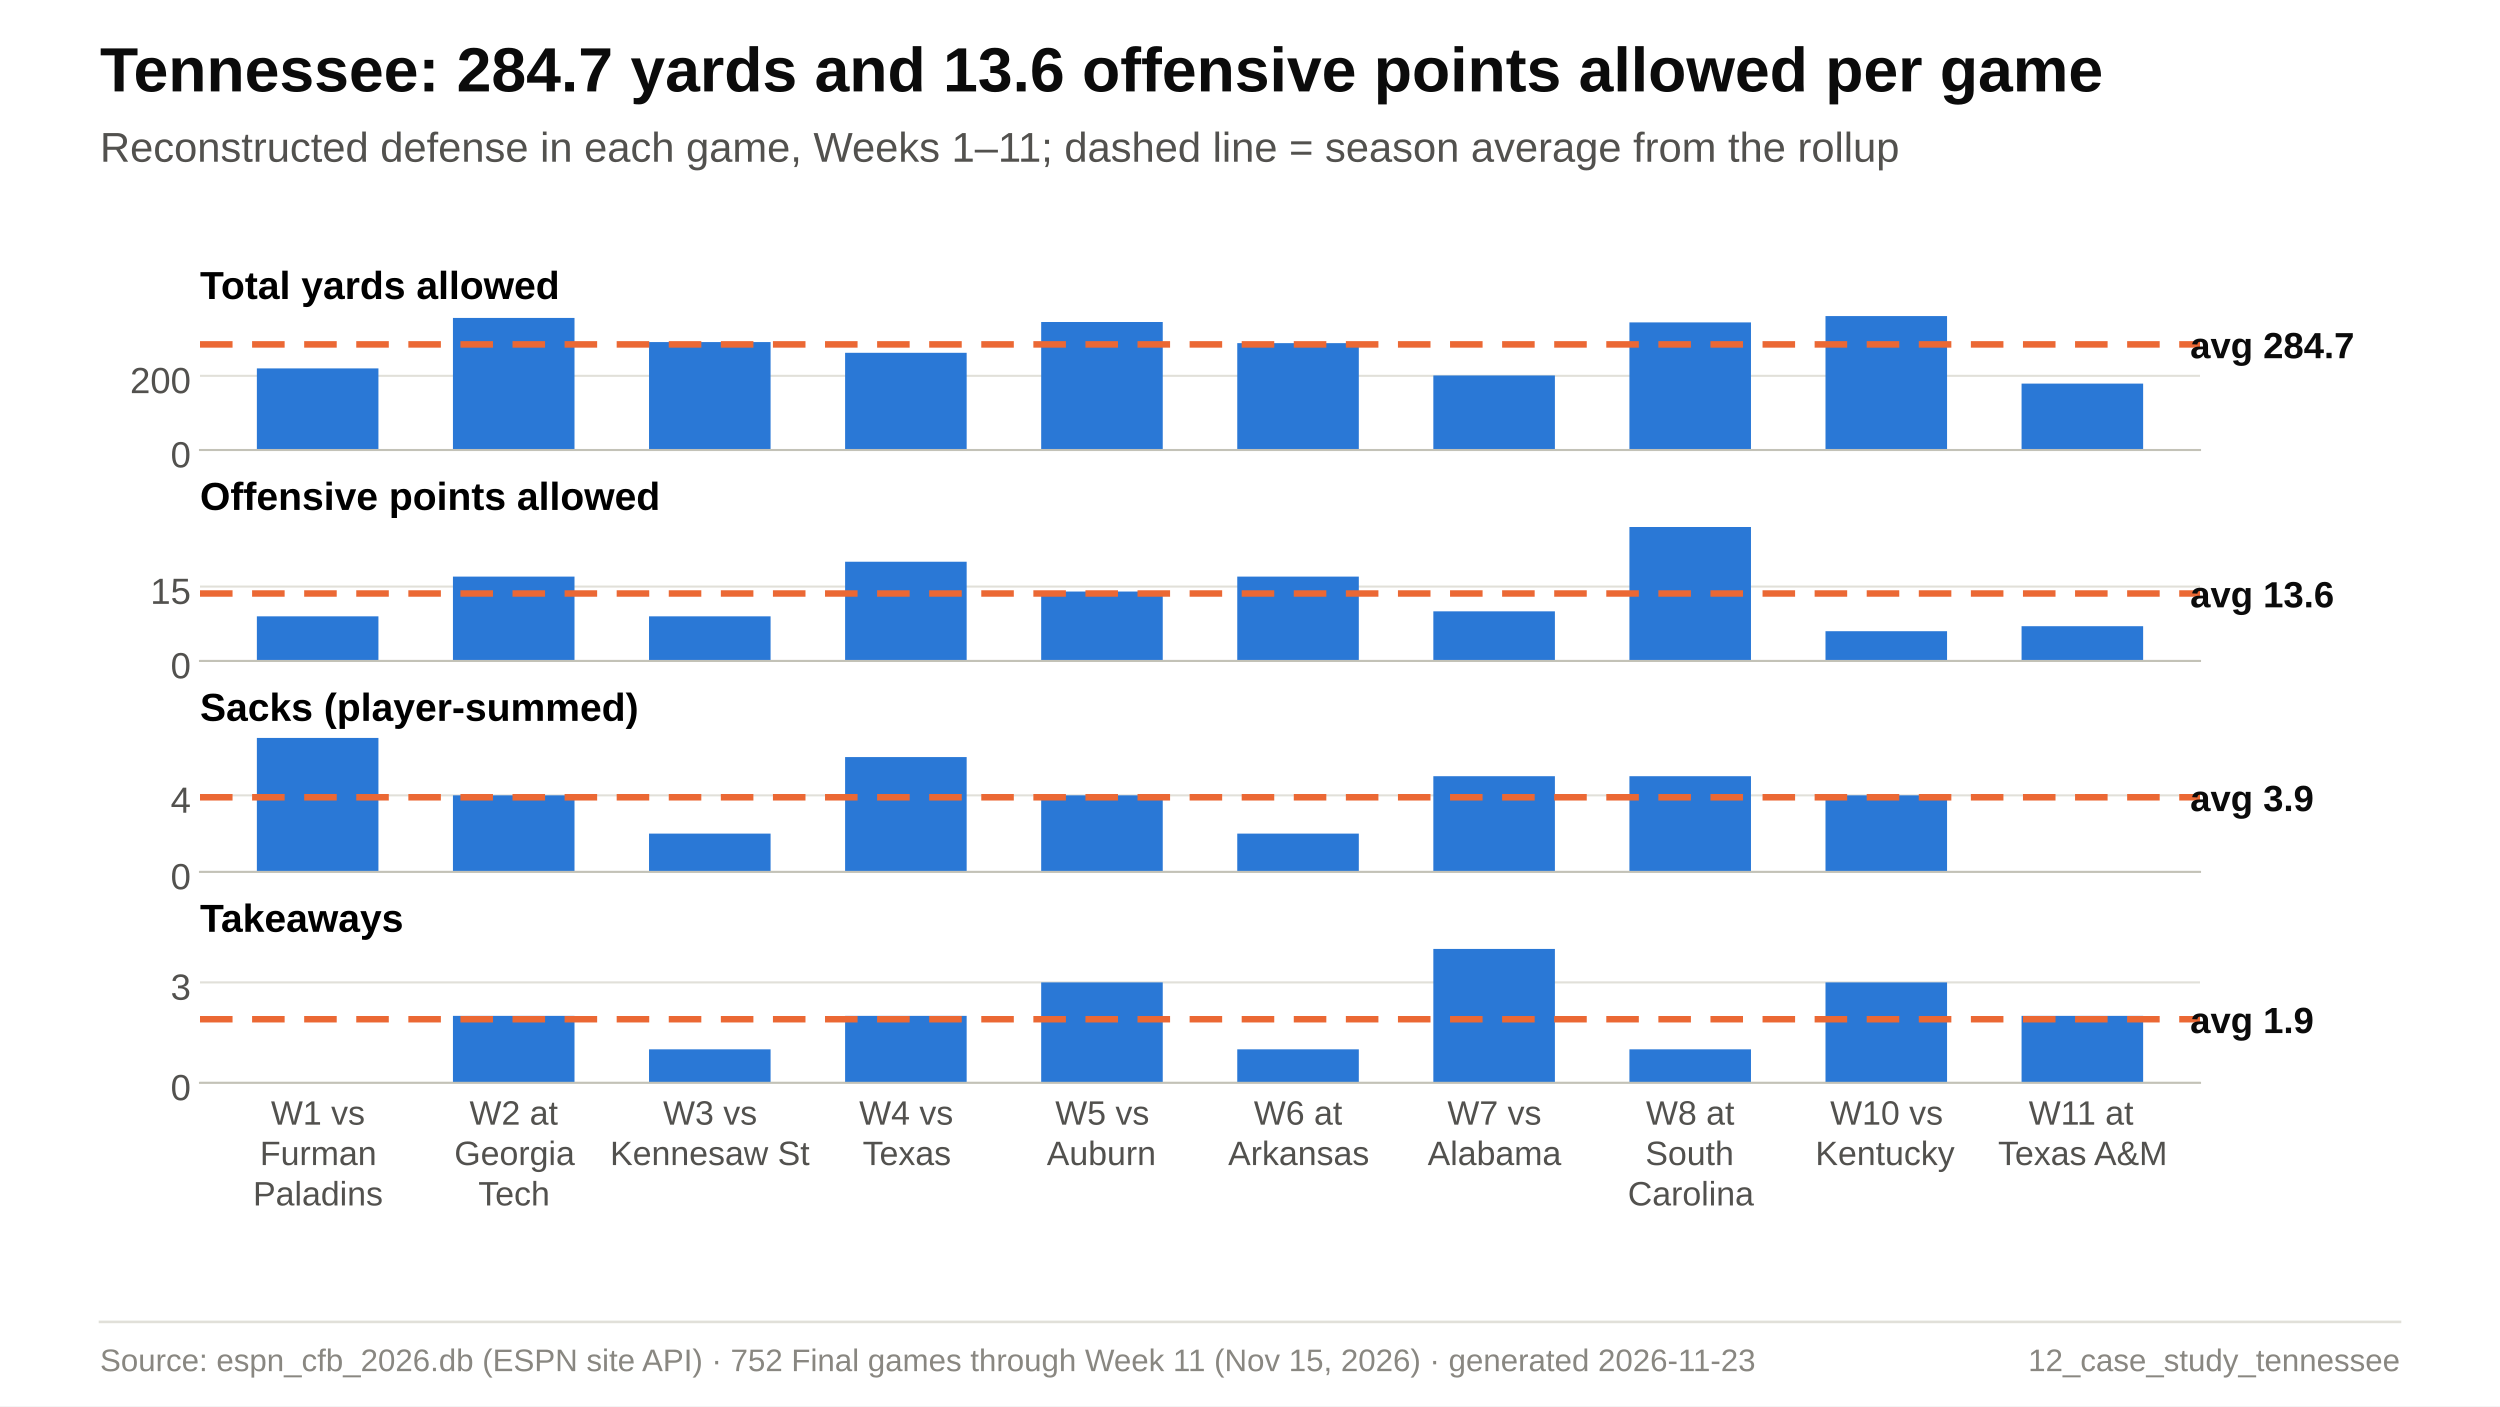
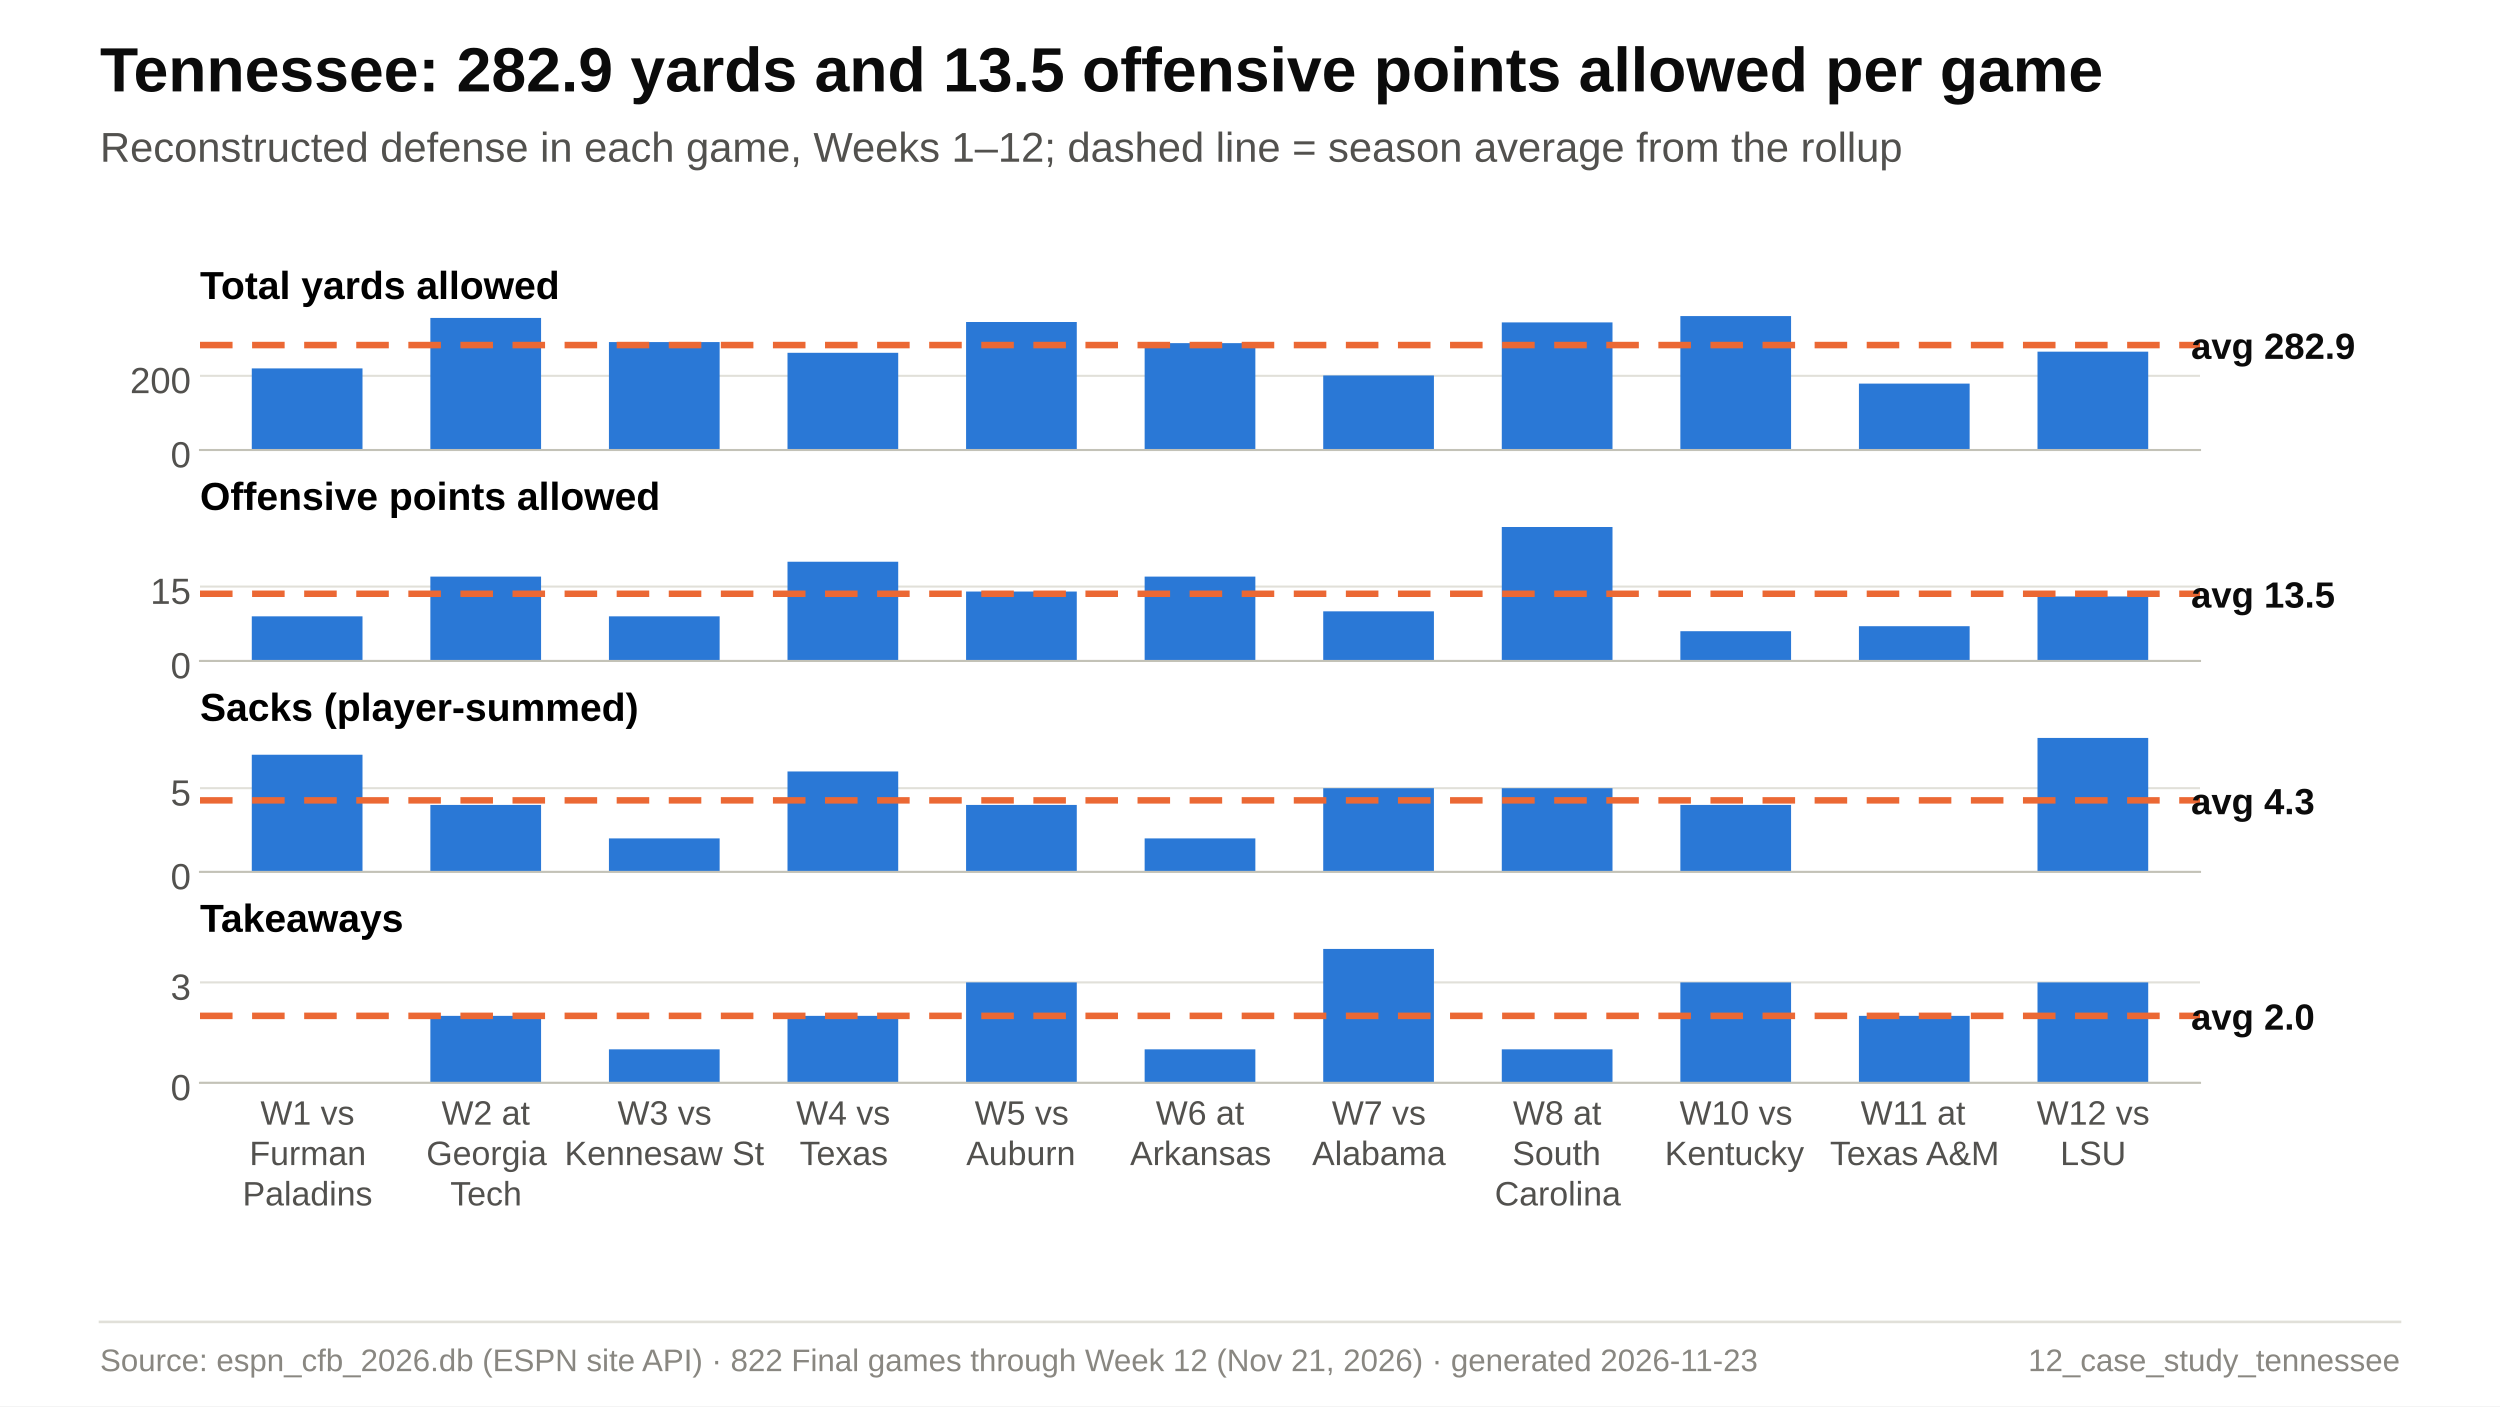
<svg xmlns="http://www.w3.org/2000/svg" width="959.976pt" height="540pt" viewBox="0 0 959.976 540" version="1.1">
  <defs>
    <style type="text/css">*{stroke-linejoin: round; stroke-linecap: butt}</style>
  </defs>
  <g id="figure_1">
    <g id="patch_1">
      <path d="M 0 540  L 959.976 540  L 959.976 0  L 0 0  z " style="fill: #ffffff" />
    </g>
    <g id="axes_1">
      <g id="patch_2">
        <path d="M 76.798 172.8  L 844.779 172.8  L 844.779 118.8  L 76.798 118.8  z " style="fill: #ffffff" />
      </g>
      <g id="matplotlib.axis_1">
        <g id="xtick_1">
          <g id="line2d_1" />
        </g>
        <g id="xtick_2">
          <g id="line2d_2" />
        </g>
        <g id="xtick_3">
          <g id="line2d_3" />
        </g>
        <g id="xtick_4">
          <g id="line2d_4" />
        </g>
        <g id="xtick_5">
          <g id="line2d_5" />
        </g>
        <g id="xtick_6">
          <g id="line2d_6" />
        </g>
        <g id="xtick_7">
          <g id="line2d_7" />
        </g>
        <g id="xtick_8">
          <g id="line2d_8" />
        </g>
        <g id="xtick_9">
          <g id="line2d_9" />
        </g>
        <g id="xtick_10">
          <g id="line2d_10" />
        </g>
+         <g id="xtick_11">
+           <g id="line2d_11" />
+         </g>
      </g>
      <g id="matplotlib.axis_2">
        <g id="ytick_1">
-           <g id="line2d_11">
-             <path d="M 76.798 172.8  L 844.779 172.8  " clip-path="url(#p371d7e4e69)" style="fill: none; stroke: #e1e0d9; stroke-width: 0.8; stroke-linecap: square" />
-           </g>
-           <g id="line2d_12" />
+           <g id="line2d_12">
+             <path d="M 76.798 172.8  L 844.779 172.8  " clip-path="url(#p2b6774855f)" style="fill: none; stroke: #e1e0d9; stroke-width: 0.8; stroke-linecap: square" />
+           </g>
+           <g id="line2d_13" />
          <g id="text_1">
            <text style="font-size: 14px; font-family: 'Helvetica Neue', 'Arial', 'DejaVu Sans'; text-anchor: end; fill: #52514e" x="73.298" y="179.464" transform="rotate(-0 73.29808 179.464)">0</text>
          </g>
        </g>
        <g id="ytick_2">
-           <g id="line2d_13">
-             <path d="M 76.798 144.308  L 844.779 144.308  " clip-path="url(#p371d7e4e69)" style="fill: none; stroke: #e1e0d9; stroke-width: 0.8; stroke-linecap: square" />
-           </g>
-           <g id="line2d_14" />
+           <g id="line2d_14">
+             <path d="M 76.798 144.308  L 844.779 144.308  " clip-path="url(#p2b6774855f)" style="fill: none; stroke: #e1e0d9; stroke-width: 0.8; stroke-linecap: square" />
+           </g>
+           <g id="line2d_15" />
          <g id="text_2">
            <text style="font-size: 14px; font-family: 'Helvetica Neue', 'Arial', 'DejaVu Sans'; text-anchor: end; fill: #52514e" x="73.298" y="150.972" transform="rotate(-0 73.29808 150.9717)">200</text>
          </g>
        </g>
      </g>
      <g id="patch_3">
-         <path d="M 98.633 172.8  L 145.314 172.8  L 145.314 141.458  L 98.633 141.458  z " clip-path="url(#p371d7e4e69)" style="fill: #2a78d6" />
+         <path d="M 96.683 172.8  L 139.197 172.8  L 139.197 141.458  L 96.683 141.458  z " clip-path="url(#p2b6774855f)" style="fill: #2a78d6" />
      </g>
      <g id="patch_4">
-         <path d="M 173.925 172.8  L 220.606 172.8  L 220.606 122.084  L 173.925 122.084  z " clip-path="url(#p371d7e4e69)" style="fill: #2a78d6" />
+         <path d="M 165.253 172.8  L 207.766 172.8  L 207.766 122.084  L 165.253 122.084  z " clip-path="url(#p2b6774855f)" style="fill: #2a78d6" />
      </g>
      <g id="patch_5">
-         <path d="M 249.217 172.8  L 295.898 172.8  L 295.898 131.344  L 249.217 131.344  z " clip-path="url(#p371d7e4e69)" style="fill: #2a78d6" />
+         <path d="M 233.823 172.8  L 276.336 172.8  L 276.336 131.344  L 233.823 131.344  z " clip-path="url(#p2b6774855f)" style="fill: #2a78d6" />
      </g>
      <g id="patch_6">
-         <path d="M 324.51 172.8  L 371.191 172.8  L 371.191 135.475  L 324.51 135.475  z " clip-path="url(#p371d7e4e69)" style="fill: #2a78d6" />
+         <path d="M 302.392 172.8  L 344.906 172.8  L 344.906 135.475  L 302.392 135.475  z " clip-path="url(#p2b6774855f)" style="fill: #2a78d6" />
      </g>
      <g id="patch_7">
-         <path d="M 399.802 172.8  L 446.483 172.8  L 446.483 123.651  L 399.802 123.651  z " clip-path="url(#p371d7e4e69)" style="fill: #2a78d6" />
+         <path d="M 370.962 172.8  L 413.475 172.8  L 413.475 123.651  L 370.962 123.651  z " clip-path="url(#p2b6774855f)" style="fill: #2a78d6" />
      </g>
      <g id="patch_8">
-         <path d="M 475.094 172.8  L 521.775 172.8  L 521.775 131.771  L 475.094 131.771  z " clip-path="url(#p371d7e4e69)" style="fill: #2a78d6" />
+         <path d="M 439.532 172.8  L 482.045 172.8  L 482.045 131.771  L 439.532 131.771  z " clip-path="url(#p2b6774855f)" style="fill: #2a78d6" />
      </g>
      <g id="patch_9">
-         <path d="M 550.386 172.8  L 597.067 172.8  L 597.067 144.165  L 550.386 144.165  z " clip-path="url(#p371d7e4e69)" style="fill: #2a78d6" />
+         <path d="M 508.102 172.8  L 550.615 172.8  L 550.615 144.165  L 508.102 144.165  z " clip-path="url(#p2b6774855f)" style="fill: #2a78d6" />
      </g>
      <g id="patch_10">
-         <path d="M 625.678 172.8  L 672.36 172.8  L 672.36 123.793  L 625.678 123.793  z " clip-path="url(#p371d7e4e69)" style="fill: #2a78d6" />
+         <path d="M 576.671 172.8  L 619.185 172.8  L 619.185 123.793  L 576.671 123.793  z " clip-path="url(#p2b6774855f)" style="fill: #2a78d6" />
      </g>
      <g id="patch_11">
-         <path d="M 700.971 172.8  L 747.652 172.8  L 747.652 121.371  L 700.971 121.371  z " clip-path="url(#p371d7e4e69)" style="fill: #2a78d6" />
+         <path d="M 645.241 172.8  L 687.754 172.8  L 687.754 121.371  L 645.241 121.371  z " clip-path="url(#p2b6774855f)" style="fill: #2a78d6" />
      </g>
      <g id="patch_12">
-         <path d="M 776.263 172.8  L 822.944 172.8  L 822.944 147.299  L 776.263 147.299  z " clip-path="url(#p371d7e4e69)" style="fill: #2a78d6" />
-       </g>
-       <g id="line2d_15">
-         <path d="M 76.798 132.241  L 844.779 132.241  " clip-path="url(#p371d7e4e69)" style="fill: none; stroke-dasharray: 12.5,7.5; stroke-dashoffset: 0; stroke: #eb6834; stroke-width: 2.5" />
+         <path d="M 713.811 172.8  L 756.324 172.8  L 756.324 147.299  L 713.811 147.299  z " clip-path="url(#p2b6774855f)" style="fill: #2a78d6" />
      </g>
      <g id="patch_13">
+         <path d="M 782.38 172.8  L 824.894 172.8  L 824.894 135.048  L 782.38 135.048  z " clip-path="url(#p2b6774855f)" style="fill: #2a78d6" />
+       </g>
+       <g id="line2d_16">
+         <path d="M 76.798 132.496  L 844.779 132.496  " clip-path="url(#p2b6774855f)" style="fill: none; stroke-dasharray: 12.5,7.5; stroke-dashoffset: 0; stroke: #eb6834; stroke-width: 2.5" />
+       </g>
+       <g id="patch_14">
        <path d="M 76.798 172.8  L 844.779 172.8  " style="fill: none; stroke: #c3c2b7; stroke-width: 0.8; stroke-linejoin: miter; stroke-linecap: square" />
      </g>
      <g id="text_3">
-         <text style="font-weight: 700; font-size: 14px; font-family: 'Helvetica Neue', 'Arial', 'DejaVu Sans'; text-anchor: start; fill: #0b0b0b" x="841.014" y="137.547" transform="rotate(-0 841.0143 137.5472)">avg 284.7</text>
+         <text style="font-weight: 700; font-size: 14px; font-family: 'Helvetica Neue', 'Arial', 'DejaVu Sans'; text-anchor: start; fill: #0b0b0b" x="841.35" y="137.802" transform="rotate(-0 841.3504 137.8024)">avg 282.9</text>
      </g>
      <g id="text_4">
        <text style="font-weight: 700; font-size: 15px; font-family: 'Helvetica Neue', 'Arial', 'DejaVu Sans'; text-anchor: start" x="76.798" y="114.8" transform="rotate(-0 76.79808 114.8)">Total yards allowed</text>
      </g>
    </g>
    <g id="axes_2">
-       <g id="patch_14">
+       <g id="patch_15">
        <path d="M 76.798 253.8  L 844.779 253.8  L 844.779 199.8  L 76.798 199.8  z " style="fill: #ffffff" />
      </g>
      <g id="matplotlib.axis_3">
-         <g id="xtick_11">
-           <g id="line2d_16" />
-         </g>
        <g id="xtick_12">
          <g id="line2d_17" />
        </g>
        <g id="xtick_13">
          <g id="line2d_18" />
        </g>
        <g id="xtick_14">
          <g id="line2d_19" />
        </g>
        <g id="xtick_15">
          <g id="line2d_20" />
        </g>
        <g id="xtick_16">
          <g id="line2d_21" />
        </g>
        <g id="xtick_17">
          <g id="line2d_22" />
        </g>
        <g id="xtick_18">
          <g id="line2d_23" />
        </g>
        <g id="xtick_19">
          <g id="line2d_24" />
        </g>
        <g id="xtick_20">
          <g id="line2d_25" />
        </g>
+         <g id="xtick_21">
+           <g id="line2d_26" />
+         </g>
+         <g id="xtick_22">
+           <g id="line2d_27" />
+         </g>
      </g>
      <g id="matplotlib.axis_4">
        <g id="ytick_3">
-           <g id="line2d_26">
-             <path d="M 76.798 253.8  L 844.779 253.8  " clip-path="url(#p34b86585e0)" style="fill: none; stroke: #e1e0d9; stroke-width: 0.8; stroke-linecap: square" />
-           </g>
-           <g id="line2d_27" />
+           <g id="line2d_28">
+             <path d="M 76.798 253.8  L 844.779 253.8  " clip-path="url(#pd67025d50e)" style="fill: none; stroke: #e1e0d9; stroke-width: 0.8; stroke-linecap: square" />
+           </g>
+           <g id="line2d_29" />
          <g id="text_5">
            <text style="font-size: 14px; font-family: 'Helvetica Neue', 'Arial', 'DejaVu Sans'; text-anchor: end; fill: #52514e" x="73.298" y="260.464" transform="rotate(-0 73.29808 260.464)">0</text>
          </g>
        </g>
        <g id="ytick_4">
-           <g id="line2d_28">
-             <path d="M 76.798 225.229  L 844.779 225.229  " clip-path="url(#p34b86585e0)" style="fill: none; stroke: #e1e0d9; stroke-width: 0.8; stroke-linecap: square" />
-           </g>
-           <g id="line2d_29" />
+           <g id="line2d_30">
+             <path d="M 76.798 225.229  L 844.779 225.229  " clip-path="url(#pd67025d50e)" style="fill: none; stroke: #e1e0d9; stroke-width: 0.8; stroke-linecap: square" />
+           </g>
+           <g id="line2d_31" />
          <g id="text_6">
            <text style="font-size: 14px; font-family: 'Helvetica Neue', 'Arial', 'DejaVu Sans'; text-anchor: end; fill: #52514e" x="73.298" y="231.893" transform="rotate(-0 73.29808 231.8926)">15</text>
          </g>
        </g>
      </g>
-       <g id="patch_15">
-         <path d="M 98.633 253.8  L 145.314 253.8  L 145.314 236.657  L 98.633 236.657  z " clip-path="url(#p34b86585e0)" style="fill: #2a78d6" />
-       </g>
      <g id="patch_16">
-         <path d="M 173.925 253.8  L 220.606 253.8  L 220.606 221.419  L 173.925 221.419  z " clip-path="url(#p34b86585e0)" style="fill: #2a78d6" />
+         <path d="M 96.683 253.8  L 139.197 253.8  L 139.197 236.657  L 96.683 236.657  z " clip-path="url(#pd67025d50e)" style="fill: #2a78d6" />
      </g>
      <g id="patch_17">
-         <path d="M 249.217 253.8  L 295.898 253.8  L 295.898 236.657  L 249.217 236.657  z " clip-path="url(#p34b86585e0)" style="fill: #2a78d6" />
+         <path d="M 165.253 253.8  L 207.766 253.8  L 207.766 221.419  L 165.253 221.419  z " clip-path="url(#pd67025d50e)" style="fill: #2a78d6" />
      </g>
      <g id="patch_18">
-         <path d="M 324.51 253.8  L 371.191 253.8  L 371.191 215.705  L 324.51 215.705  z " clip-path="url(#p34b86585e0)" style="fill: #2a78d6" />
+         <path d="M 233.823 253.8  L 276.336 253.8  L 276.336 236.657  L 233.823 236.657  z " clip-path="url(#pd67025d50e)" style="fill: #2a78d6" />
      </g>
      <g id="patch_19">
-         <path d="M 399.802 253.8  L 446.483 253.8  L 446.483 227.133  L 399.802 227.133  z " clip-path="url(#p34b86585e0)" style="fill: #2a78d6" />
+         <path d="M 302.392 253.8  L 344.906 253.8  L 344.906 215.705  L 302.392 215.705  z " clip-path="url(#pd67025d50e)" style="fill: #2a78d6" />
      </g>
      <g id="patch_20">
-         <path d="M 475.094 253.8  L 521.775 253.8  L 521.775 221.419  L 475.094 221.419  z " clip-path="url(#p34b86585e0)" style="fill: #2a78d6" />
+         <path d="M 370.962 253.8  L 413.475 253.8  L 413.475 227.133  L 370.962 227.133  z " clip-path="url(#pd67025d50e)" style="fill: #2a78d6" />
      </g>
      <g id="patch_21">
-         <path d="M 550.386 253.8  L 597.067 253.8  L 597.067 234.752  L 550.386 234.752  z " clip-path="url(#p34b86585e0)" style="fill: #2a78d6" />
+         <path d="M 439.532 253.8  L 482.045 253.8  L 482.045 221.419  L 439.532 221.419  z " clip-path="url(#pd67025d50e)" style="fill: #2a78d6" />
      </g>
      <g id="patch_22">
-         <path d="M 625.678 253.8  L 672.36 253.8  L 672.36 202.371  L 625.678 202.371  z " clip-path="url(#p34b86585e0)" style="fill: #2a78d6" />
+         <path d="M 508.102 253.8  L 550.615 253.8  L 550.615 234.752  L 508.102 234.752  z " clip-path="url(#pd67025d50e)" style="fill: #2a78d6" />
      </g>
      <g id="patch_23">
-         <path d="M 700.971 253.8  L 747.652 253.8  L 747.652 242.371  L 700.971 242.371  z " clip-path="url(#p34b86585e0)" style="fill: #2a78d6" />
+         <path d="M 576.671 253.8  L 619.185 253.8  L 619.185 202.371  L 576.671 202.371  z " clip-path="url(#pd67025d50e)" style="fill: #2a78d6" />
      </g>
      <g id="patch_24">
-         <path d="M 776.263 253.8  L 822.944 253.8  L 822.944 240.467  L 776.263 240.467  z " clip-path="url(#p34b86585e0)" style="fill: #2a78d6" />
-       </g>
-       <g id="line2d_30">
-         <path d="M 76.798 227.895  L 844.779 227.895  " clip-path="url(#p34b86585e0)" style="fill: none; stroke-dasharray: 12.5,7.5; stroke-dashoffset: 0; stroke: #eb6834; stroke-width: 2.5" />
+         <path d="M 645.241 253.8  L 687.754 253.8  L 687.754 242.371  L 645.241 242.371  z " clip-path="url(#pd67025d50e)" style="fill: #2a78d6" />
      </g>
      <g id="patch_25">
+         <path d="M 713.811 253.8  L 756.324 253.8  L 756.324 240.467  L 713.811 240.467  z " clip-path="url(#pd67025d50e)" style="fill: #2a78d6" />
+       </g>
+       <g id="patch_26">
+         <path d="M 782.38 253.8  L 824.894 253.8  L 824.894 229.038  L 782.38 229.038  z " clip-path="url(#pd67025d50e)" style="fill: #2a78d6" />
+       </g>
+       <g id="line2d_32">
+         <path d="M 76.798 227.999  L 844.779 227.999  " clip-path="url(#pd67025d50e)" style="fill: none; stroke-dasharray: 12.5,7.5; stroke-dashoffset: 0; stroke: #eb6834; stroke-width: 2.5" />
+       </g>
+       <g id="patch_27">
        <path d="M 76.798 253.8  L 844.779 253.8  " style="fill: none; stroke: #c3c2b7; stroke-width: 0.8; stroke-linejoin: miter; stroke-linecap: square" />
      </g>
      <g id="text_7">
-         <text style="font-weight: 700; font-size: 14px; font-family: 'Helvetica Neue', 'Arial', 'DejaVu Sans'; text-anchor: start; fill: #0b0b0b" x="841.014" y="233.201" transform="rotate(-0 841.0143 233.2012)">avg 13.6</text>
+         <text style="font-weight: 700; font-size: 14px; font-family: 'Helvetica Neue', 'Arial', 'DejaVu Sans'; text-anchor: start; fill: #0b0b0b" x="841.35" y="233.305" transform="rotate(-0 841.3504 233.3051)">avg 13.5</text>
      </g>
      <g id="text_8">
        <text style="font-weight: 700; font-size: 15px; font-family: 'Helvetica Neue', 'Arial', 'DejaVu Sans'; text-anchor: start" x="76.798" y="195.8" transform="rotate(-0 76.79808 195.8)">Offensive points allowed</text>
      </g>
    </g>
    <g id="axes_3">
-       <g id="patch_26">
+       <g id="patch_28">
        <path d="M 76.798 334.8  L 844.779 334.8  L 844.779 280.8  L 76.798 280.8  z " style="fill: #ffffff" />
      </g>
      <g id="matplotlib.axis_5">
-         <g id="xtick_21">
-           <g id="line2d_31" />
-         </g>
-         <g id="xtick_22">
-           <g id="line2d_32" />
-         </g>
        <g id="xtick_23">
          <g id="line2d_33" />
        </g>
        <g id="xtick_24">
          <g id="line2d_34" />
        </g>
        <g id="xtick_25">
          <g id="line2d_35" />
        </g>
        <g id="xtick_26">
          <g id="line2d_36" />
        </g>
        <g id="xtick_27">
          <g id="line2d_37" />
        </g>
        <g id="xtick_28">
          <g id="line2d_38" />
        </g>
        <g id="xtick_29">
          <g id="line2d_39" />
        </g>
        <g id="xtick_30">
          <g id="line2d_40" />
        </g>
+         <g id="xtick_31">
+           <g id="line2d_41" />
+         </g>
+         <g id="xtick_32">
+           <g id="line2d_42" />
+         </g>
+         <g id="xtick_33">
+           <g id="line2d_43" />
+         </g>
      </g>
      <g id="matplotlib.axis_6">
        <g id="ytick_5">
-           <g id="line2d_41">
-             <path d="M 76.798 334.8  L 844.779 334.8  " clip-path="url(#paad5a3a22d)" style="fill: none; stroke: #e1e0d9; stroke-width: 0.8; stroke-linecap: square" />
-           </g>
-           <g id="line2d_42" />
+           <g id="line2d_44">
+             <path d="M 76.798 334.8  L 844.779 334.8  " clip-path="url(#ped9d0cdc75)" style="fill: none; stroke: #e1e0d9; stroke-width: 0.8; stroke-linecap: square" />
+           </g>
+           <g id="line2d_45" />
          <g id="text_9">
            <text style="font-size: 14px; font-family: 'Helvetica Neue', 'Arial', 'DejaVu Sans'; text-anchor: end; fill: #52514e" x="73.298" y="341.464" transform="rotate(-0 73.29808 341.464)">0</text>
          </g>
        </g>
        <g id="ytick_6">
-           <g id="line2d_43">
-             <path d="M 76.798 305.412  L 844.779 305.412  " clip-path="url(#paad5a3a22d)" style="fill: none; stroke: #e1e0d9; stroke-width: 0.8; stroke-linecap: square" />
-           </g>
-           <g id="line2d_44" />
+           <g id="line2d_46">
+             <path d="M 76.798 302.657  L 844.779 302.657  " clip-path="url(#ped9d0cdc75)" style="fill: none; stroke: #e1e0d9; stroke-width: 0.8; stroke-linecap: square" />
+           </g>
+           <g id="line2d_47" />
          <g id="text_10">
-             <text style="font-size: 14px; font-family: 'Helvetica Neue', 'Arial', 'DejaVu Sans'; text-anchor: end; fill: #52514e" x="73.298" y="312.076" transform="rotate(-0 73.29808 312.0762)">4</text>
-           </g>
-         </g>
-       </g>
-       <g id="patch_27">
-         <path d="M 98.633 334.8  L 145.314 334.8  L 145.314 283.371  L 98.633 283.371  z " clip-path="url(#paad5a3a22d)" style="fill: #2a78d6" />
-       </g>
-       <g id="patch_28">
-         <path d="M 173.925 334.8  L 220.606 334.8  L 220.606 305.412  L 173.925 305.412  z " clip-path="url(#paad5a3a22d)" style="fill: #2a78d6" />
+             <text style="font-size: 14px; font-family: 'Helvetica Neue', 'Arial', 'DejaVu Sans'; text-anchor: end; fill: #52514e" x="73.298" y="309.321" transform="rotate(-0 73.29808 309.3211)">5</text>
+           </g>
+         </g>
      </g>
      <g id="patch_29">
-         <path d="M 249.217 334.8  L 295.898 334.8  L 295.898 320.106  L 249.217 320.106  z " clip-path="url(#paad5a3a22d)" style="fill: #2a78d6" />
+         <path d="M 96.683 334.8  L 139.197 334.8  L 139.197 289.8  L 96.683 289.8  z " clip-path="url(#ped9d0cdc75)" style="fill: #2a78d6" />
      </g>
      <g id="patch_30">
-         <path d="M 324.51 334.8  L 371.191 334.8  L 371.191 290.718  L 324.51 290.718  z " clip-path="url(#paad5a3a22d)" style="fill: #2a78d6" />
+         <path d="M 165.253 334.8  L 207.766 334.8  L 207.766 309.086  L 165.253 309.086  z " clip-path="url(#ped9d0cdc75)" style="fill: #2a78d6" />
      </g>
      <g id="patch_31">
-         <path d="M 399.802 334.8  L 446.483 334.8  L 446.483 305.412  L 399.802 305.412  z " clip-path="url(#paad5a3a22d)" style="fill: #2a78d6" />
+         <path d="M 233.823 334.8  L 276.336 334.8  L 276.336 321.943  L 233.823 321.943  z " clip-path="url(#ped9d0cdc75)" style="fill: #2a78d6" />
      </g>
      <g id="patch_32">
-         <path d="M 475.094 334.8  L 521.775 334.8  L 521.775 320.106  L 475.094 320.106  z " clip-path="url(#paad5a3a22d)" style="fill: #2a78d6" />
+         <path d="M 302.392 334.8  L 344.906 334.8  L 344.906 296.229  L 302.392 296.229  z " clip-path="url(#ped9d0cdc75)" style="fill: #2a78d6" />
      </g>
      <g id="patch_33">
-         <path d="M 550.386 334.8  L 597.067 334.8  L 597.067 298.065  L 550.386 298.065  z " clip-path="url(#paad5a3a22d)" style="fill: #2a78d6" />
+         <path d="M 370.962 334.8  L 413.475 334.8  L 413.475 309.086  L 370.962 309.086  z " clip-path="url(#ped9d0cdc75)" style="fill: #2a78d6" />
      </g>
      <g id="patch_34">
-         <path d="M 625.678 334.8  L 672.36 334.8  L 672.36 298.065  L 625.678 298.065  z " clip-path="url(#paad5a3a22d)" style="fill: #2a78d6" />
+         <path d="M 439.532 334.8  L 482.045 334.8  L 482.045 321.943  L 439.532 321.943  z " clip-path="url(#ped9d0cdc75)" style="fill: #2a78d6" />
      </g>
      <g id="patch_35">
-         <path d="M 700.971 334.8  L 747.652 334.8  L 747.652 305.412  L 700.971 305.412  z " clip-path="url(#paad5a3a22d)" style="fill: #2a78d6" />
+         <path d="M 508.102 334.8  L 550.615 334.8  L 550.615 302.657  L 508.102 302.657  z " clip-path="url(#ped9d0cdc75)" style="fill: #2a78d6" />
      </g>
      <g id="patch_36">
-         <path d="M 776.263 334.8  L 822.944 334.8  L 822.944 334.8  L 776.263 334.8  z " clip-path="url(#paad5a3a22d)" style="fill: #2a78d6" />
-       </g>
-       <g id="line2d_45">
-         <path d="M 76.798 306.147  L 844.779 306.147  " clip-path="url(#paad5a3a22d)" style="fill: none; stroke-dasharray: 12.5,7.5; stroke-dashoffset: 0; stroke: #eb6834; stroke-width: 2.5" />
+         <path d="M 576.671 334.8  L 619.185 334.8  L 619.185 302.657  L 576.671 302.657  z " clip-path="url(#ped9d0cdc75)" style="fill: #2a78d6" />
      </g>
      <g id="patch_37">
+         <path d="M 645.241 334.8  L 687.754 334.8  L 687.754 309.086  L 645.241 309.086  z " clip-path="url(#ped9d0cdc75)" style="fill: #2a78d6" />
+       </g>
+       <g id="patch_38">
+         <path d="M 713.811 334.8  L 756.324 334.8  L 756.324 334.8  L 713.811 334.8  z " clip-path="url(#ped9d0cdc75)" style="fill: #2a78d6" />
+       </g>
+       <g id="patch_39">
+         <path d="M 782.38 334.8  L 824.894 334.8  L 824.894 283.371  L 782.38 283.371  z " clip-path="url(#ped9d0cdc75)" style="fill: #2a78d6" />
+       </g>
+       <g id="line2d_48">
+         <path d="M 76.798 307.332  L 844.779 307.332  " clip-path="url(#ped9d0cdc75)" style="fill: none; stroke-dasharray: 12.5,7.5; stroke-dashoffset: 0; stroke: #eb6834; stroke-width: 2.5" />
+       </g>
+       <g id="patch_40">
        <path d="M 76.798 334.8  L 844.779 334.8  " style="fill: none; stroke: #c3c2b7; stroke-width: 0.8; stroke-linejoin: miter; stroke-linecap: square" />
      </g>
      <g id="text_11">
-         <text style="font-weight: 700; font-size: 14px; font-family: 'Helvetica Neue', 'Arial', 'DejaVu Sans'; text-anchor: start; fill: #0b0b0b" x="841.014" y="311.453" transform="rotate(-0 841.0143 311.4529)">avg 3.9</text>
+         <text style="font-weight: 700; font-size: 14px; font-family: 'Helvetica Neue', 'Arial', 'DejaVu Sans'; text-anchor: start; fill: #0b0b0b" x="841.35" y="312.638" transform="rotate(-0 841.3504 312.6385)">avg 4.3</text>
      </g>
      <g id="text_12">
        <text style="font-weight: 700; font-size: 15px; font-family: 'Helvetica Neue', 'Arial', 'DejaVu Sans'; text-anchor: start" x="76.798" y="276.8" transform="rotate(-0 76.79808 276.8)">Sacks (player-summed)</text>
      </g>
    </g>
    <g id="axes_4">
-       <g id="patch_38">
+       <g id="patch_41">
        <path d="M 76.798 415.8  L 844.779 415.8  L 844.779 361.8  L 76.798 361.8  z " style="fill: #ffffff" />
      </g>
      <g id="matplotlib.axis_7">
-         <g id="xtick_31">
-           <g id="line2d_46" />
-           <g id="text_13">
-             <text style="font-size: 13px; font-family: 'Helvetica Neue', 'Arial', 'DejaVu Sans'; fill: #52514e" transform="translate(104.0344 431.858)">W1 vs</text>
-             <text style="font-size: 13px; font-family: 'Helvetica Neue', 'Arial', 'DejaVu Sans'; fill: #52514e" transform="translate(99.81553 447.367)">Furman</text>
-             <text style="font-size: 13px; font-family: 'Helvetica Neue', 'Arial', 'DejaVu Sans'; fill: #52514e" transform="translate(97.17592 462.876)">Paladins</text>
-           </g>
-         </g>
-         <g id="xtick_32">
-           <g id="line2d_47" />
-           <g id="text_14">
-             <text style="font-size: 13px; font-family: 'Helvetica Neue', 'Arial', 'DejaVu Sans'; fill: #52514e" transform="translate(180.2885 431.858)">W2 at</text>
-             <text style="font-size: 13px; font-family: 'Helvetica Neue', 'Arial', 'DejaVu Sans'; fill: #52514e" transform="translate(174.4618 447.367)">Georgia</text>
-             <text style="font-size: 13px; font-family: 'Helvetica Neue', 'Arial', 'DejaVu Sans'; fill: #52514e" transform="translate(183.6603 462.876)">Tech</text>
-           </g>
-         </g>
-         <g id="xtick_33">
-           <g id="line2d_48" />
-           <g id="text_15">
-             <text style="font-size: 13px; font-family: 'Helvetica Neue', 'Arial', 'DejaVu Sans'; fill: #52514e" transform="translate(254.6189 431.858)">W3 vs</text>
-             <text style="font-size: 13px; font-family: 'Helvetica Neue', 'Arial', 'DejaVu Sans'; fill: #52514e" transform="translate(234.28 447.367)">Kennesaw St</text>
-           </g>
-         </g>
        <g id="xtick_34">
          <g id="line2d_49" />
-           <g id="text_16">
-             <text style="font-size: 13px; font-family: 'Helvetica Neue', 'Arial', 'DejaVu Sans'; fill: #52514e" transform="translate(329.9111 431.858)">W4 vs</text>
-             <text style="font-size: 13px; font-family: 'Helvetica Neue', 'Arial', 'DejaVu Sans'; fill: #52514e" transform="translate(331.2416 447.367)">Texas</text>
+           <g id="text_13">
+             <text style="font-size: 13px; font-family: 'Helvetica Neue', 'Arial', 'DejaVu Sans'; fill: #52514e" transform="translate(100.0009 431.858)">W1 vs</text>
+             <text style="font-size: 13px; font-family: 'Helvetica Neue', 'Arial', 'DejaVu Sans'; fill: #52514e" transform="translate(95.78202 447.367)">Furman</text>
+             <text style="font-size: 13px; font-family: 'Helvetica Neue', 'Arial', 'DejaVu Sans'; fill: #52514e" transform="translate(93.14241 462.876)">Paladins</text>
          </g>
        </g>
        <g id="xtick_35">
          <g id="line2d_50" />
-           <g id="text_17">
-             <text style="font-size: 13px; font-family: 'Helvetica Neue', 'Arial', 'DejaVu Sans'; fill: #52514e" transform="translate(405.2034 431.858)">W5 vs</text>
-             <text style="font-size: 13px; font-family: 'Helvetica Neue', 'Arial', 'DejaVu Sans'; fill: #52514e" transform="translate(401.9544 447.367)">Auburn</text>
+           <g id="text_14">
+             <text style="font-size: 13px; font-family: 'Helvetica Neue', 'Arial', 'DejaVu Sans'; fill: #52514e" transform="translate(169.5324 431.858)">W2 at</text>
+             <text style="font-size: 13px; font-family: 'Helvetica Neue', 'Arial', 'DejaVu Sans'; fill: #52514e" transform="translate(163.7058 447.367)">Georgia</text>
+             <text style="font-size: 13px; font-family: 'Helvetica Neue', 'Arial', 'DejaVu Sans'; fill: #52514e" transform="translate(172.9043 462.876)">Tech</text>
          </g>
        </g>
        <g id="xtick_36">
          <g id="line2d_51" />
-           <g id="text_18">
-             <text style="font-size: 13px; font-family: 'Helvetica Neue', 'Arial', 'DejaVu Sans'; fill: #52514e" transform="translate(481.4574 431.858)">W6 at</text>
-             <text style="font-size: 13px; font-family: 'Helvetica Neue', 'Arial', 'DejaVu Sans'; fill: #52514e" transform="translate(471.5896 447.367)">Arkansas</text>
+           <g id="text_15">
+             <text style="font-size: 13px; font-family: 'Helvetica Neue', 'Arial', 'DejaVu Sans'; fill: #52514e" transform="translate(237.1404 431.858)">W3 vs</text>
+             <text style="font-size: 13px; font-family: 'Helvetica Neue', 'Arial', 'DejaVu Sans'; fill: #52514e" transform="translate(216.8014 447.367)">Kennesaw St</text>
          </g>
        </g>
        <g id="xtick_37">
          <g id="line2d_52" />
-           <g id="text_19">
-             <text style="font-size: 13px; font-family: 'Helvetica Neue', 'Arial', 'DejaVu Sans'; fill: #52514e" transform="translate(555.7878 431.858)">W7 vs</text>
-             <text style="font-size: 13px; font-family: 'Helvetica Neue', 'Arial', 'DejaVu Sans'; fill: #52514e" transform="translate(548.2011 447.367)">Alabama</text>
+           <g id="text_16">
+             <text style="font-size: 13px; font-family: 'Helvetica Neue', 'Arial', 'DejaVu Sans'; fill: #52514e" transform="translate(305.7101 431.858)">W4 vs</text>
+             <text style="font-size: 13px; font-family: 'Helvetica Neue', 'Arial', 'DejaVu Sans'; fill: #52514e" transform="translate(307.0405 447.367)">Texas</text>
          </g>
        </g>
        <g id="xtick_38">
          <g id="line2d_53" />
-           <g id="text_20">
-             <text style="font-size: 13px; font-family: 'Helvetica Neue', 'Arial', 'DejaVu Sans'; fill: #52514e" transform="translate(632.0419 431.858)">W8 at</text>
-             <text style="font-size: 13px; font-family: 'Helvetica Neue', 'Arial', 'DejaVu Sans'; fill: #52514e" transform="translate(631.8012 447.367)">South</text>
-             <text style="font-size: 13px; font-family: 'Helvetica Neue', 'Arial', 'DejaVu Sans'; fill: #52514e" transform="translate(625.0656 462.876)">Carolina</text>
+           <g id="text_17">
+             <text style="font-size: 13px; font-family: 'Helvetica Neue', 'Arial', 'DejaVu Sans'; fill: #52514e" transform="translate(374.2798 431.858)">W5 vs</text>
+             <text style="font-size: 13px; font-family: 'Helvetica Neue', 'Arial', 'DejaVu Sans'; fill: #52514e" transform="translate(371.0308 447.367)">Auburn</text>
          </g>
        </g>
        <g id="xtick_39">
          <g id="line2d_54" />
-           <g id="text_21">
-             <text style="font-size: 13px; font-family: 'Helvetica Neue', 'Arial', 'DejaVu Sans'; fill: #52514e" transform="translate(702.7587 431.858)">W10 vs</text>
-             <text style="font-size: 13px; font-family: 'Helvetica Neue', 'Arial', 'DejaVu Sans'; fill: #52514e" transform="translate(697.0956 447.367)">Kentucky</text>
+           <g id="text_18">
+             <text style="font-size: 13px; font-family: 'Helvetica Neue', 'Arial', 'DejaVu Sans'; fill: #52514e" transform="translate(443.8113 431.858)">W6 at</text>
+             <text style="font-size: 13px; font-family: 'Helvetica Neue', 'Arial', 'DejaVu Sans'; fill: #52514e" transform="translate(433.9435 447.367)">Arkansas</text>
          </g>
        </g>
        <g id="xtick_40">
          <g id="line2d_55" />
+           <g id="text_19">
+             <text style="font-size: 13px; font-family: 'Helvetica Neue', 'Arial', 'DejaVu Sans'; fill: #52514e" transform="translate(511.4192 431.858)">W7 vs</text>
+             <text style="font-size: 13px; font-family: 'Helvetica Neue', 'Arial', 'DejaVu Sans'; fill: #52514e" transform="translate(503.8325 447.367)">Alabama</text>
+           </g>
+         </g>
+         <g id="xtick_41">
+           <g id="line2d_56" />
+           <g id="text_20">
+             <text style="font-size: 13px; font-family: 'Helvetica Neue', 'Arial', 'DejaVu Sans'; fill: #52514e" transform="translate(580.9507 431.858)">W8 at</text>
+             <text style="font-size: 13px; font-family: 'Helvetica Neue', 'Arial', 'DejaVu Sans'; fill: #52514e" transform="translate(580.71 447.367)">South</text>
+             <text style="font-size: 13px; font-family: 'Helvetica Neue', 'Arial', 'DejaVu Sans'; fill: #52514e" transform="translate(573.9744 462.876)">Carolina</text>
+           </g>
+         </g>
+         <g id="xtick_42">
+           <g id="line2d_57" />
+           <g id="text_21">
+             <text style="font-size: 13px; font-family: 'Helvetica Neue', 'Arial', 'DejaVu Sans'; fill: #52514e" transform="translate(644.945 431.858)">W10 vs</text>
+             <text style="font-size: 13px; font-family: 'Helvetica Neue', 'Arial', 'DejaVu Sans'; fill: #52514e" transform="translate(639.2819 447.367)">Kentucky</text>
+           </g>
+         </g>
+         <g id="xtick_43">
+           <g id="line2d_58" />
          <g id="text_22">
-             <text style="font-size: 13px; font-family: 'Helvetica Neue', 'Arial', 'DejaVu Sans'; fill: #52514e" transform="translate(779.0128 431.858)">W11 at</text>
-             <text style="font-size: 13px; font-family: 'Helvetica Neue', 'Arial', 'DejaVu Sans'; fill: #52514e" transform="translate(767.2203 447.367)">Texas A&amp;M</text>
+             <text style="font-size: 13px; font-family: 'Helvetica Neue', 'Arial', 'DejaVu Sans'; fill: #52514e" transform="translate(714.4766 431.858)">W11 at</text>
+             <text style="font-size: 13px; font-family: 'Helvetica Neue', 'Arial', 'DejaVu Sans'; fill: #52514e" transform="translate(702.6841 447.367)">Texas A&amp;M</text>
+           </g>
+         </g>
+         <g id="xtick_44">
+           <g id="line2d_59" />
+           <g id="text_23">
+             <text style="font-size: 13px; font-family: 'Helvetica Neue', 'Arial', 'DejaVu Sans'; fill: #52514e" transform="translate(782.0845 431.858)">W12 vs</text>
+             <text style="font-size: 13px; font-family: 'Helvetica Neue', 'Arial', 'DejaVu Sans'; fill: #52514e" transform="translate(791.1185 447.367)">LSU</text>
          </g>
        </g>
      </g>
      <g id="matplotlib.axis_8">
        <g id="ytick_7">
-           <g id="line2d_56">
-             <path d="M 76.798 415.8  L 844.779 415.8  " clip-path="url(#pb22383e471)" style="fill: none; stroke: #e1e0d9; stroke-width: 0.8; stroke-linecap: square" />
-           </g>
-           <g id="line2d_57" />
-           <g id="text_23">
+           <g id="line2d_60">
+             <path d="M 76.798 415.8  L 844.779 415.8  " clip-path="url(#p8894a18398)" style="fill: none; stroke: #e1e0d9; stroke-width: 0.8; stroke-linecap: square" />
+           </g>
+           <g id="line2d_61" />
+           <g id="text_24">
            <text style="font-size: 14px; font-family: 'Helvetica Neue', 'Arial', 'DejaVu Sans'; text-anchor: end; fill: #52514e" x="73.298" y="422.464" transform="rotate(-0 73.29808 422.464)">0</text>
          </g>
        </g>
        <g id="ytick_8">
-           <g id="line2d_58">
-             <path d="M 76.798 377.229  L 844.779 377.229  " clip-path="url(#pb22383e471)" style="fill: none; stroke: #e1e0d9; stroke-width: 0.8; stroke-linecap: square" />
-           </g>
-           <g id="line2d_59" />
-           <g id="text_24">
+           <g id="line2d_62">
+             <path d="M 76.798 377.229  L 844.779 377.229  " clip-path="url(#p8894a18398)" style="fill: none; stroke: #e1e0d9; stroke-width: 0.8; stroke-linecap: square" />
+           </g>
+           <g id="line2d_63" />
+           <g id="text_25">
            <text style="font-size: 14px; font-family: 'Helvetica Neue', 'Arial', 'DejaVu Sans'; text-anchor: end; fill: #52514e" x="73.298" y="383.893" transform="rotate(-0 73.29808 383.8926)">3</text>
          </g>
        </g>
      </g>
-       <g id="patch_39">
-         <path d="M 98.633 415.8  L 145.314 415.8  L 145.314 415.8  L 98.633 415.8  z " clip-path="url(#pb22383e471)" style="fill: #2a78d6" />
-       </g>
-       <g id="patch_40">
-         <path d="M 173.925 415.8  L 220.606 415.8  L 220.606 390.086  L 173.925 390.086  z " clip-path="url(#pb22383e471)" style="fill: #2a78d6" />
-       </g>
-       <g id="patch_41">
-         <path d="M 249.217 415.8  L 295.898 415.8  L 295.898 402.943  L 249.217 402.943  z " clip-path="url(#pb22383e471)" style="fill: #2a78d6" />
-       </g>
      <g id="patch_42">
-         <path d="M 324.51 415.8  L 371.191 415.8  L 371.191 390.086  L 324.51 390.086  z " clip-path="url(#pb22383e471)" style="fill: #2a78d6" />
+         <path d="M 96.683 415.8  L 139.197 415.8  L 139.197 415.8  L 96.683 415.8  z " clip-path="url(#p8894a18398)" style="fill: #2a78d6" />
      </g>
      <g id="patch_43">
-         <path d="M 399.802 415.8  L 446.483 415.8  L 446.483 377.229  L 399.802 377.229  z " clip-path="url(#pb22383e471)" style="fill: #2a78d6" />
+         <path d="M 165.253 415.8  L 207.766 415.8  L 207.766 390.086  L 165.253 390.086  z " clip-path="url(#p8894a18398)" style="fill: #2a78d6" />
      </g>
      <g id="patch_44">
-         <path d="M 475.094 415.8  L 521.775 415.8  L 521.775 402.943  L 475.094 402.943  z " clip-path="url(#pb22383e471)" style="fill: #2a78d6" />
+         <path d="M 233.823 415.8  L 276.336 415.8  L 276.336 402.943  L 233.823 402.943  z " clip-path="url(#p8894a18398)" style="fill: #2a78d6" />
      </g>
      <g id="patch_45">
-         <path d="M 550.386 415.8  L 597.067 415.8  L 597.067 364.371  L 550.386 364.371  z " clip-path="url(#pb22383e471)" style="fill: #2a78d6" />
+         <path d="M 302.392 415.8  L 344.906 415.8  L 344.906 390.086  L 302.392 390.086  z " clip-path="url(#p8894a18398)" style="fill: #2a78d6" />
      </g>
      <g id="patch_46">
-         <path d="M 625.678 415.8  L 672.36 415.8  L 672.36 402.943  L 625.678 402.943  z " clip-path="url(#pb22383e471)" style="fill: #2a78d6" />
+         <path d="M 370.962 415.8  L 413.475 415.8  L 413.475 377.229  L 370.962 377.229  z " clip-path="url(#p8894a18398)" style="fill: #2a78d6" />
      </g>
      <g id="patch_47">
-         <path d="M 700.971 415.8  L 747.652 415.8  L 747.652 377.229  L 700.971 377.229  z " clip-path="url(#pb22383e471)" style="fill: #2a78d6" />
+         <path d="M 439.532 415.8  L 482.045 415.8  L 482.045 402.943  L 439.532 402.943  z " clip-path="url(#p8894a18398)" style="fill: #2a78d6" />
      </g>
      <g id="patch_48">
-         <path d="M 776.263 415.8  L 822.944 415.8  L 822.944 390.086  L 776.263 390.086  z " clip-path="url(#pb22383e471)" style="fill: #2a78d6" />
-       </g>
-       <g id="line2d_60">
-         <path d="M 76.798 391.371  L 844.779 391.371  " clip-path="url(#pb22383e471)" style="fill: none; stroke-dasharray: 12.5,7.5; stroke-dashoffset: 0; stroke: #eb6834; stroke-width: 2.5" />
+         <path d="M 508.102 415.8  L 550.615 415.8  L 550.615 364.371  L 508.102 364.371  z " clip-path="url(#p8894a18398)" style="fill: #2a78d6" />
      </g>
      <g id="patch_49">
+         <path d="M 576.671 415.8  L 619.185 415.8  L 619.185 402.943  L 576.671 402.943  z " clip-path="url(#p8894a18398)" style="fill: #2a78d6" />
+       </g>
+       <g id="patch_50">
+         <path d="M 645.241 415.8  L 687.754 415.8  L 687.754 377.229  L 645.241 377.229  z " clip-path="url(#p8894a18398)" style="fill: #2a78d6" />
+       </g>
+       <g id="patch_51">
+         <path d="M 713.811 415.8  L 756.324 415.8  L 756.324 390.086  L 713.811 390.086  z " clip-path="url(#p8894a18398)" style="fill: #2a78d6" />
+       </g>
+       <g id="patch_52">
+         <path d="M 782.38 415.8  L 824.894 415.8  L 824.894 377.229  L 782.38 377.229  z " clip-path="url(#p8894a18398)" style="fill: #2a78d6" />
+       </g>
+       <g id="line2d_64">
+         <path d="M 76.798 390.086  L 844.779 390.086  " clip-path="url(#p8894a18398)" style="fill: none; stroke-dasharray: 12.5,7.5; stroke-dashoffset: 0; stroke: #eb6834; stroke-width: 2.5" />
+       </g>
+       <g id="patch_53">
        <path d="M 76.798 415.8  L 844.779 415.8  " style="fill: none; stroke: #c3c2b7; stroke-width: 0.8; stroke-linejoin: miter; stroke-linecap: square" />
      </g>
-       <g id="text_25">
-         <text style="font-weight: 700; font-size: 14px; font-family: 'Helvetica Neue', 'Arial', 'DejaVu Sans'; text-anchor: start; fill: #0b0b0b" x="841.014" y="396.677" transform="rotate(-0 841.0143 396.6774)">avg 1.9</text>
-       </g>
      <g id="text_26">
+         <text style="font-weight: 700; font-size: 14px; font-family: 'Helvetica Neue', 'Arial', 'DejaVu Sans'; text-anchor: start; fill: #0b0b0b" x="841.35" y="395.392" transform="rotate(-0 841.3504 395.3917)">avg 2.0</text>
+       </g>
+       <g id="text_27">
        <text style="font-weight: 700; font-size: 15px; font-family: 'Helvetica Neue', 'Arial', 'DejaVu Sans'; text-anchor: start" x="76.798" y="357.8" transform="rotate(-0 76.79808 357.8)">Takeaways</text>
      </g>
    </g>
-     <g id="line2d_61">
+     <g id="line2d_65">
      <path d="M 38.399 507.6  L 921.577 507.6  " style="fill: none; stroke: #e1e0d9; stroke-linecap: square" />
    </g>
-     <g id="text_27">
-       <text style="font-weight: 700; font-size: 24px; font-family: 'Helvetica Neue', 'Arial', 'DejaVu Sans'; text-anchor: start; fill: #0b0b0b" x="38.399" y="35.1" transform="rotate(-0 38.39904 35.1)">Tennessee: 284.7 yards and 13.6 offensive points allowed per game</text>
-     </g>
    <g id="text_28">
-       <text style="font-size: 16px; font-family: 'Helvetica Neue', 'Arial', 'DejaVu Sans'; text-anchor: start; fill: #52514e" x="38.399" y="62.1" transform="rotate(-0 38.39904 62.1)">Reconstructed defense in each game, Weeks 1–11; dashed line = season average from the rollup</text>
+       <text style="font-weight: 700; font-size: 24px; font-family: 'Helvetica Neue', 'Arial', 'DejaVu Sans'; text-anchor: start; fill: #0b0b0b" x="38.399" y="35.1" transform="rotate(-0 38.39904 35.1)">Tennessee: 282.9 yards and 13.5 offensive points allowed per game</text>
    </g>
    <g id="text_29">
-       <text style="font-size: 12px; font-family: 'Helvetica Neue', 'Arial', 'DejaVu Sans'; text-anchor: start; fill: #898781" x="38.399" y="526.5" transform="rotate(-0 38.39904 526.5)">Source: espn_cfb_2026.db (ESPN site API) · 752 Final games through Week 11 (Nov 15, 2026) · generated 2026-11-23</text>
+       <text style="font-size: 16px; font-family: 'Helvetica Neue', 'Arial', 'DejaVu Sans'; text-anchor: start; fill: #52514e" x="38.399" y="62.1" transform="rotate(-0 38.39904 62.1)">Reconstructed defense in each game, Weeks 1–12; dashed line = season average from the rollup</text>
    </g>
    <g id="text_30">
+       <text style="font-size: 12px; font-family: 'Helvetica Neue', 'Arial', 'DejaVu Sans'; text-anchor: start; fill: #898781" x="38.399" y="526.5" transform="rotate(-0 38.39904 526.5)">Source: espn_cfb_2026.db (ESPN site API) · 822 Final games through Week 12 (Nov 21, 2026) · generated 2026-11-23</text>
+     </g>
+     <g id="text_31">
      <text style="font-size: 12px; font-family: 'Helvetica Neue', 'Arial', 'DejaVu Sans'; text-anchor: end; fill: #898781" x="921.577" y="526.5" transform="rotate(-0 921.577 526.5)">12_case_study_tennessee</text>
    </g>
  </g>
  <defs>
-     <clipPath id="p371d7e4e69">
+     <clipPath id="p2b6774855f">
      <rect x="76.798" y="118.8" width="767.981" height="54" />
    </clipPath>
-     <clipPath id="p34b86585e0">
+     <clipPath id="pd67025d50e">
      <rect x="76.798" y="199.8" width="767.981" height="54" />
    </clipPath>
-     <clipPath id="paad5a3a22d">
+     <clipPath id="ped9d0cdc75">
      <rect x="76.798" y="280.8" width="767.981" height="54" />
    </clipPath>
-     <clipPath id="pb22383e471">
+     <clipPath id="p8894a18398">
      <rect x="76.798" y="361.8" width="767.981" height="54" />
    </clipPath>
  </defs>
</svg>
